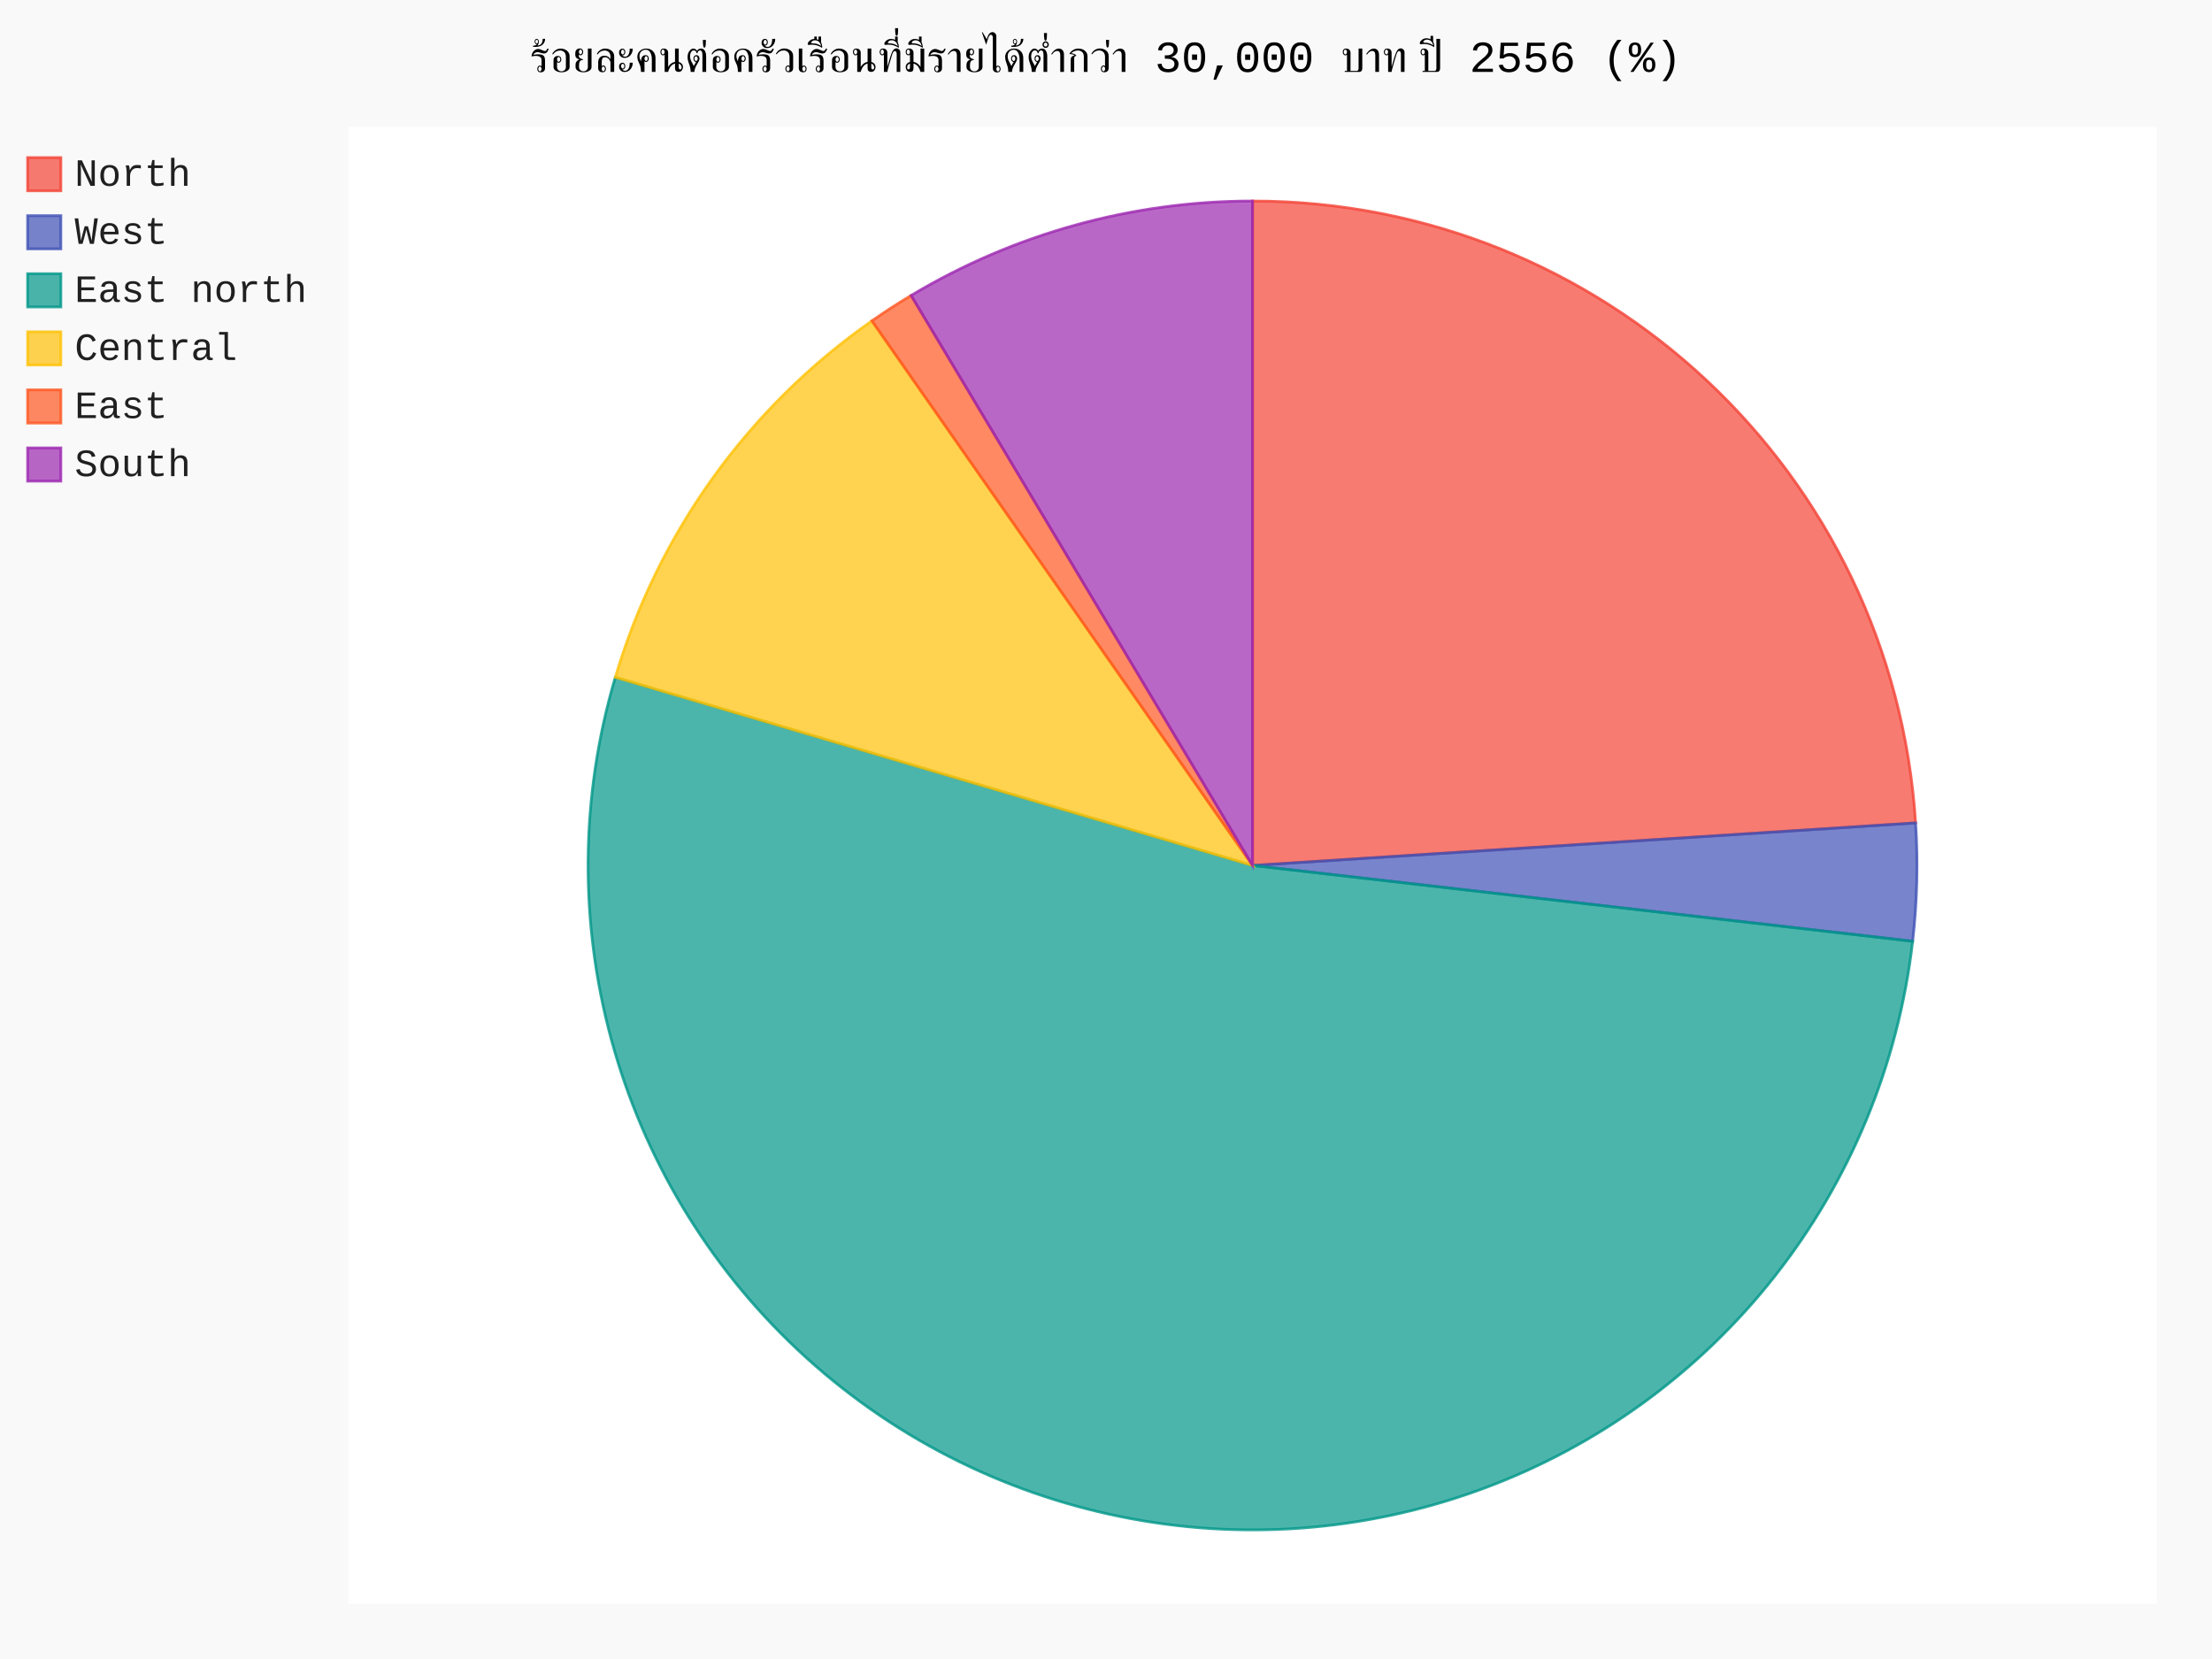
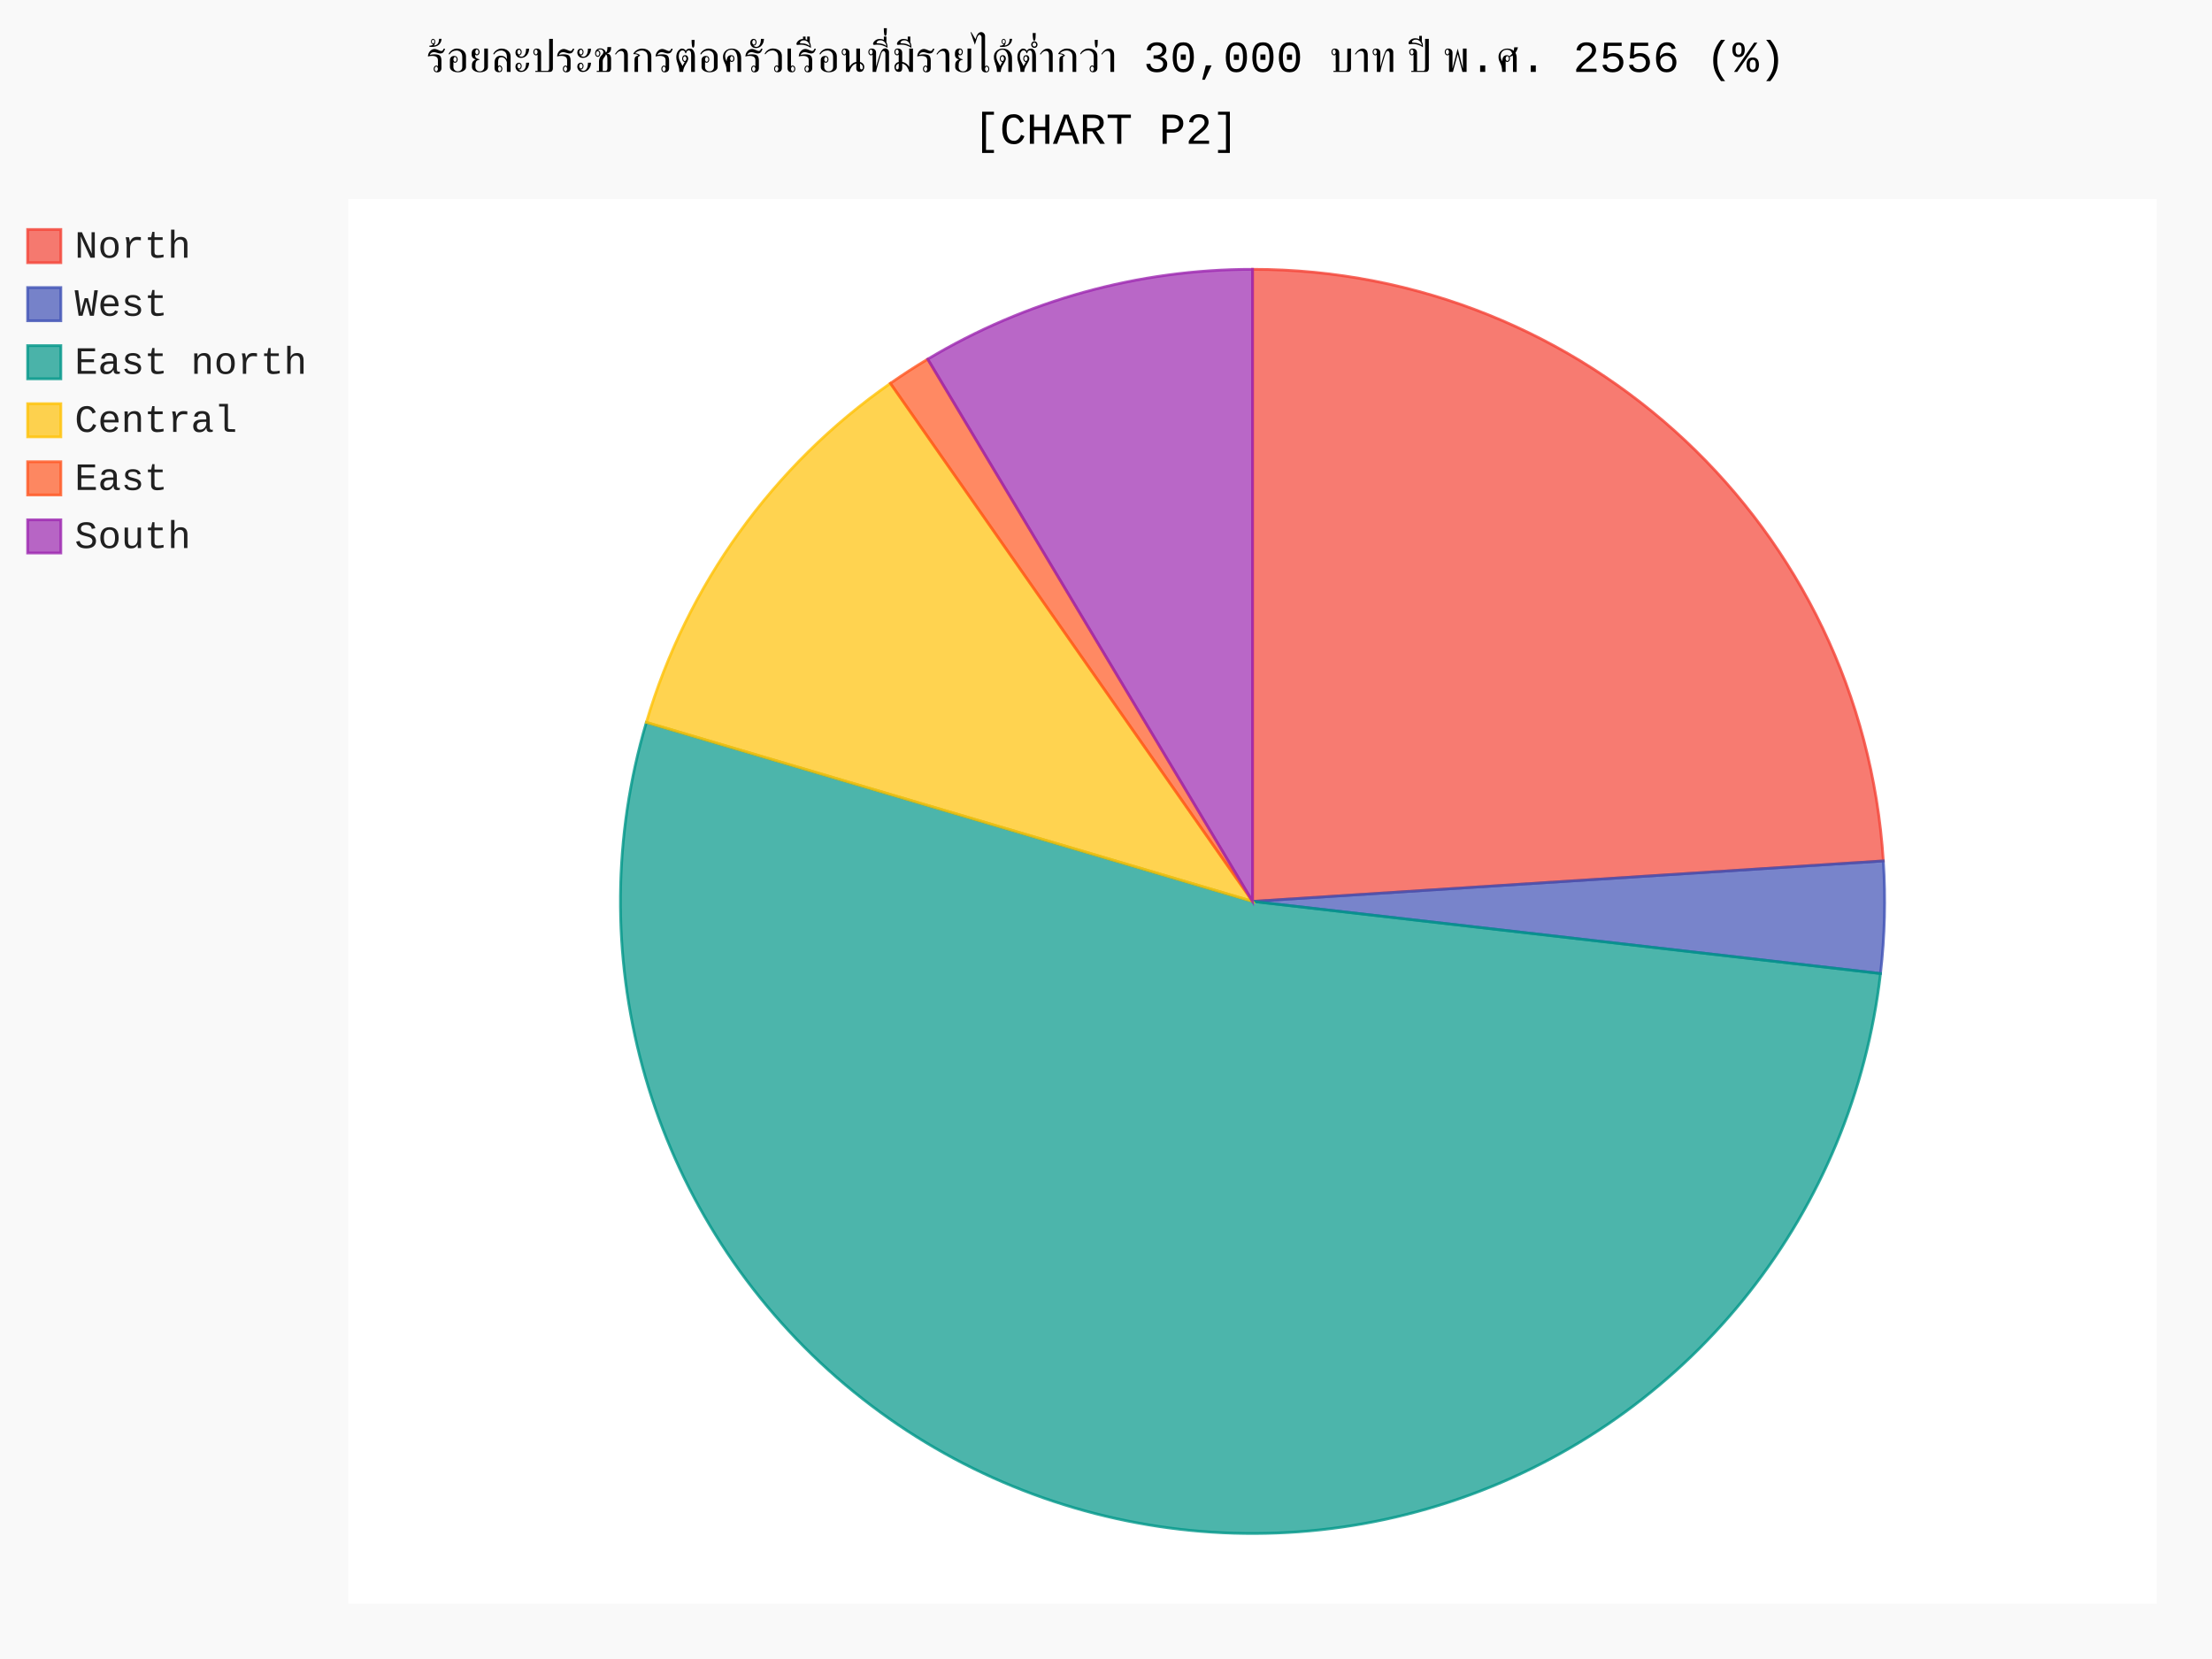
- <svg xmlns="http://www.w3.org/2000/svg" id="chart-3d46488d-c5ff-4a1e-a214-2b67e91581d0" class="pygal-chart" viewBox="0 0 800 600">
+ <svg xmlns="http://www.w3.org/2000/svg" id="chart-1754f1d3-b242-4989-aaed-735208c95c57" class="pygal-chart" viewBox="0 0 800 600">
  <defs>
-     <style type="text/css">#chart-3d46488d-c5ff-4a1e-a214-2b67e91581d0{-webkit-user-select:none;-webkit-font-smoothing:antialiased;font-family:Consolas,"Liberation Mono",Menlo,Courier,monospace}#chart-3d46488d-c5ff-4a1e-a214-2b67e91581d0 .title{font-family:Consolas,"Liberation Mono",Menlo,Courier,monospace;font-size:16px}#chart-3d46488d-c5ff-4a1e-a214-2b67e91581d0 .legends .legend text{font-family:Consolas,"Liberation Mono",Menlo,Courier,monospace;font-size:14px}#chart-3d46488d-c5ff-4a1e-a214-2b67e91581d0 .axis text{font-family:Consolas,"Liberation Mono",Menlo,Courier,monospace;font-size:10px}#chart-3d46488d-c5ff-4a1e-a214-2b67e91581d0 .axis text.major{font-family:Consolas,"Liberation Mono",Menlo,Courier,monospace;font-size:10px}#chart-3d46488d-c5ff-4a1e-a214-2b67e91581d0 .text-overlay text.value{font-family:Consolas,"Liberation Mono",Menlo,Courier,monospace;font-size:16px}#chart-3d46488d-c5ff-4a1e-a214-2b67e91581d0 .text-overlay text.label{font-family:Consolas,"Liberation Mono",Menlo,Courier,monospace;font-size:10px}#chart-3d46488d-c5ff-4a1e-a214-2b67e91581d0 .tooltip{font-family:Consolas,"Liberation Mono",Menlo,Courier,monospace;font-size:14px}#chart-3d46488d-c5ff-4a1e-a214-2b67e91581d0 text.no_data{font-family:Consolas,"Liberation Mono",Menlo,Courier,monospace;font-size:64px}
- #chart-3d46488d-c5ff-4a1e-a214-2b67e91581d0{background-color:rgba(249,249,249,1)}#chart-3d46488d-c5ff-4a1e-a214-2b67e91581d0 path,#chart-3d46488d-c5ff-4a1e-a214-2b67e91581d0 line,#chart-3d46488d-c5ff-4a1e-a214-2b67e91581d0 rect,#chart-3d46488d-c5ff-4a1e-a214-2b67e91581d0 circle{-webkit-transition:150ms;-moz-transition:150ms;transition:150ms}#chart-3d46488d-c5ff-4a1e-a214-2b67e91581d0 .graph &gt; .background{fill:rgba(249,249,249,1)}#chart-3d46488d-c5ff-4a1e-a214-2b67e91581d0 .plot &gt; .background{fill:rgba(255,255,255,1)}#chart-3d46488d-c5ff-4a1e-a214-2b67e91581d0 .graph{fill:rgba(0,0,0,.87)}#chart-3d46488d-c5ff-4a1e-a214-2b67e91581d0 text.no_data{fill:rgba(0,0,0,1)}#chart-3d46488d-c5ff-4a1e-a214-2b67e91581d0 .title{fill:rgba(0,0,0,1)}#chart-3d46488d-c5ff-4a1e-a214-2b67e91581d0 .legends .legend text{fill:rgba(0,0,0,.87)}#chart-3d46488d-c5ff-4a1e-a214-2b67e91581d0 .legends .legend:hover text{fill:rgba(0,0,0,1)}#chart-3d46488d-c5ff-4a1e-a214-2b67e91581d0 .axis .line{stroke:rgba(0,0,0,1)}#chart-3d46488d-c5ff-4a1e-a214-2b67e91581d0 .axis .guide.line{stroke:rgba(0,0,0,.54)}#chart-3d46488d-c5ff-4a1e-a214-2b67e91581d0 .axis .major.line{stroke:rgba(0,0,0,.87)}#chart-3d46488d-c5ff-4a1e-a214-2b67e91581d0 .axis text.major{fill:rgba(0,0,0,1)}#chart-3d46488d-c5ff-4a1e-a214-2b67e91581d0 .axis.y .guides:hover .guide.line,#chart-3d46488d-c5ff-4a1e-a214-2b67e91581d0 .line-graph .axis.x .guides:hover .guide.line,#chart-3d46488d-c5ff-4a1e-a214-2b67e91581d0 .stackedline-graph .axis.x .guides:hover .guide.line,#chart-3d46488d-c5ff-4a1e-a214-2b67e91581d0 .xy-graph .axis.x .guides:hover .guide.line{stroke:rgba(0,0,0,1)}#chart-3d46488d-c5ff-4a1e-a214-2b67e91581d0 .axis .guides:hover text{fill:rgba(0,0,0,1)}#chart-3d46488d-c5ff-4a1e-a214-2b67e91581d0 .reactive{fill-opacity:.7;stroke-opacity:.8}#chart-3d46488d-c5ff-4a1e-a214-2b67e91581d0 .ci{stroke:rgba(0,0,0,.87)}#chart-3d46488d-c5ff-4a1e-a214-2b67e91581d0 .reactive.active,#chart-3d46488d-c5ff-4a1e-a214-2b67e91581d0 .active .reactive{fill-opacity:.8;stroke-opacity:.9;stroke-width:4}#chart-3d46488d-c5ff-4a1e-a214-2b67e91581d0 .ci .reactive.active{stroke-width:1.5}#chart-3d46488d-c5ff-4a1e-a214-2b67e91581d0 .series text{fill:rgba(0,0,0,1)}#chart-3d46488d-c5ff-4a1e-a214-2b67e91581d0 .tooltip rect{fill:rgba(255,255,255,1);stroke:rgba(0,0,0,1);-webkit-transition:opacity 150ms;-moz-transition:opacity 150ms;transition:opacity 150ms}#chart-3d46488d-c5ff-4a1e-a214-2b67e91581d0 .tooltip .label{fill:rgba(0,0,0,.87)}#chart-3d46488d-c5ff-4a1e-a214-2b67e91581d0 .tooltip .label{fill:rgba(0,0,0,.87)}#chart-3d46488d-c5ff-4a1e-a214-2b67e91581d0 .tooltip .legend{font-size:.8em;fill:rgba(0,0,0,.54)}#chart-3d46488d-c5ff-4a1e-a214-2b67e91581d0 .tooltip .x_label{font-size:.6em;fill:rgba(0,0,0,1)}#chart-3d46488d-c5ff-4a1e-a214-2b67e91581d0 .tooltip .xlink{font-size:.5em;text-decoration:underline}#chart-3d46488d-c5ff-4a1e-a214-2b67e91581d0 .tooltip .value{font-size:1.5em}#chart-3d46488d-c5ff-4a1e-a214-2b67e91581d0 .bound{font-size:.5em}#chart-3d46488d-c5ff-4a1e-a214-2b67e91581d0 .max-value{font-size:.75em;fill:rgba(0,0,0,.54)}#chart-3d46488d-c5ff-4a1e-a214-2b67e91581d0 .map-element{fill:rgba(255,255,255,1);stroke:rgba(0,0,0,.54) !important}#chart-3d46488d-c5ff-4a1e-a214-2b67e91581d0 .map-element .reactive{fill-opacity:inherit;stroke-opacity:inherit}#chart-3d46488d-c5ff-4a1e-a214-2b67e91581d0 .color-0,#chart-3d46488d-c5ff-4a1e-a214-2b67e91581d0 .color-0 a:visited{stroke:#F44336;fill:#F44336}#chart-3d46488d-c5ff-4a1e-a214-2b67e91581d0 .color-1,#chart-3d46488d-c5ff-4a1e-a214-2b67e91581d0 .color-1 a:visited{stroke:#3F51B5;fill:#3F51B5}#chart-3d46488d-c5ff-4a1e-a214-2b67e91581d0 .color-2,#chart-3d46488d-c5ff-4a1e-a214-2b67e91581d0 .color-2 a:visited{stroke:#009688;fill:#009688}#chart-3d46488d-c5ff-4a1e-a214-2b67e91581d0 .color-3,#chart-3d46488d-c5ff-4a1e-a214-2b67e91581d0 .color-3 a:visited{stroke:#FFC107;fill:#FFC107}#chart-3d46488d-c5ff-4a1e-a214-2b67e91581d0 .color-4,#chart-3d46488d-c5ff-4a1e-a214-2b67e91581d0 .color-4 a:visited{stroke:#FF5722;fill:#FF5722}#chart-3d46488d-c5ff-4a1e-a214-2b67e91581d0 .color-5,#chart-3d46488d-c5ff-4a1e-a214-2b67e91581d0 .color-5 a:visited{stroke:#9C27B0;fill:#9C27B0}#chart-3d46488d-c5ff-4a1e-a214-2b67e91581d0 .text-overlay .color-0 text{fill:black}#chart-3d46488d-c5ff-4a1e-a214-2b67e91581d0 .text-overlay .color-1 text{fill:black}#chart-3d46488d-c5ff-4a1e-a214-2b67e91581d0 .text-overlay .color-2 text{fill:black}#chart-3d46488d-c5ff-4a1e-a214-2b67e91581d0 .text-overlay .color-3 text{fill:black}#chart-3d46488d-c5ff-4a1e-a214-2b67e91581d0 .text-overlay .color-4 text{fill:black}#chart-3d46488d-c5ff-4a1e-a214-2b67e91581d0 .text-overlay .color-5 text{fill:black}
- #chart-3d46488d-c5ff-4a1e-a214-2b67e91581d0 text.no_data{text-anchor:middle}#chart-3d46488d-c5ff-4a1e-a214-2b67e91581d0 .guide.line{fill:none}#chart-3d46488d-c5ff-4a1e-a214-2b67e91581d0 .centered{text-anchor:middle}#chart-3d46488d-c5ff-4a1e-a214-2b67e91581d0 .title{text-anchor:middle}#chart-3d46488d-c5ff-4a1e-a214-2b67e91581d0 .legends .legend text{fill-opacity:1}#chart-3d46488d-c5ff-4a1e-a214-2b67e91581d0 .axis.x text{text-anchor:middle}#chart-3d46488d-c5ff-4a1e-a214-2b67e91581d0 .axis.x:not(.web) text[transform]{text-anchor:start}#chart-3d46488d-c5ff-4a1e-a214-2b67e91581d0 .axis.x:not(.web) text[transform].backwards{text-anchor:end}#chart-3d46488d-c5ff-4a1e-a214-2b67e91581d0 .axis.y text{text-anchor:end}#chart-3d46488d-c5ff-4a1e-a214-2b67e91581d0 .axis.y text[transform].backwards{text-anchor:start}#chart-3d46488d-c5ff-4a1e-a214-2b67e91581d0 .axis.y2 text{text-anchor:start}#chart-3d46488d-c5ff-4a1e-a214-2b67e91581d0 .axis.y2 text[transform].backwards{text-anchor:end}#chart-3d46488d-c5ff-4a1e-a214-2b67e91581d0 .axis .guide.line{stroke-dasharray:4,4}#chart-3d46488d-c5ff-4a1e-a214-2b67e91581d0 .axis .major.guide.line{stroke-dasharray:6,6}#chart-3d46488d-c5ff-4a1e-a214-2b67e91581d0 .horizontal .axis.y .guide.line,#chart-3d46488d-c5ff-4a1e-a214-2b67e91581d0 .horizontal .axis.y2 .guide.line,#chart-3d46488d-c5ff-4a1e-a214-2b67e91581d0 .vertical .axis.x .guide.line{opacity:0}#chart-3d46488d-c5ff-4a1e-a214-2b67e91581d0 .horizontal .axis.always_show .guide.line,#chart-3d46488d-c5ff-4a1e-a214-2b67e91581d0 .vertical .axis.always_show .guide.line{opacity:1 !important}#chart-3d46488d-c5ff-4a1e-a214-2b67e91581d0 .axis.y .guides:hover .guide.line,#chart-3d46488d-c5ff-4a1e-a214-2b67e91581d0 .axis.y2 .guides:hover .guide.line,#chart-3d46488d-c5ff-4a1e-a214-2b67e91581d0 .axis.x .guides:hover .guide.line{opacity:1}#chart-3d46488d-c5ff-4a1e-a214-2b67e91581d0 .axis .guides:hover text{opacity:1}#chart-3d46488d-c5ff-4a1e-a214-2b67e91581d0 .nofill{fill:none}#chart-3d46488d-c5ff-4a1e-a214-2b67e91581d0 .subtle-fill{fill-opacity:.2}#chart-3d46488d-c5ff-4a1e-a214-2b67e91581d0 .dot{stroke-width:1px;fill-opacity:1}#chart-3d46488d-c5ff-4a1e-a214-2b67e91581d0 .dot.active{stroke-width:5px}#chart-3d46488d-c5ff-4a1e-a214-2b67e91581d0 .dot.negative{fill:transparent}#chart-3d46488d-c5ff-4a1e-a214-2b67e91581d0 text,#chart-3d46488d-c5ff-4a1e-a214-2b67e91581d0 tspan{stroke:none !important}#chart-3d46488d-c5ff-4a1e-a214-2b67e91581d0 .series text.active{opacity:1}#chart-3d46488d-c5ff-4a1e-a214-2b67e91581d0 .tooltip rect{fill-opacity:.95;stroke-width:.5}#chart-3d46488d-c5ff-4a1e-a214-2b67e91581d0 .tooltip text{fill-opacity:1}#chart-3d46488d-c5ff-4a1e-a214-2b67e91581d0 .showable{visibility:hidden}#chart-3d46488d-c5ff-4a1e-a214-2b67e91581d0 .showable.shown{visibility:visible}#chart-3d46488d-c5ff-4a1e-a214-2b67e91581d0 .gauge-background{fill:rgba(229,229,229,1);stroke:none}#chart-3d46488d-c5ff-4a1e-a214-2b67e91581d0 .bg-lines{stroke:rgba(249,249,249,1);stroke-width:2px}</style>
+     <style type="text/css">#chart-1754f1d3-b242-4989-aaed-735208c95c57{-webkit-user-select:none;-webkit-font-smoothing:antialiased;font-family:Consolas,"Liberation Mono",Menlo,Courier,monospace}#chart-1754f1d3-b242-4989-aaed-735208c95c57 .title{font-family:Consolas,"Liberation Mono",Menlo,Courier,monospace;font-size:16px}#chart-1754f1d3-b242-4989-aaed-735208c95c57 .legends .legend text{font-family:Consolas,"Liberation Mono",Menlo,Courier,monospace;font-size:14px}#chart-1754f1d3-b242-4989-aaed-735208c95c57 .axis text{font-family:Consolas,"Liberation Mono",Menlo,Courier,monospace;font-size:10px}#chart-1754f1d3-b242-4989-aaed-735208c95c57 .axis text.major{font-family:Consolas,"Liberation Mono",Menlo,Courier,monospace;font-size:10px}#chart-1754f1d3-b242-4989-aaed-735208c95c57 .text-overlay text.value{font-family:Consolas,"Liberation Mono",Menlo,Courier,monospace;font-size:16px}#chart-1754f1d3-b242-4989-aaed-735208c95c57 .text-overlay text.label{font-family:Consolas,"Liberation Mono",Menlo,Courier,monospace;font-size:10px}#chart-1754f1d3-b242-4989-aaed-735208c95c57 .tooltip{font-family:Consolas,"Liberation Mono",Menlo,Courier,monospace;font-size:14px}#chart-1754f1d3-b242-4989-aaed-735208c95c57 text.no_data{font-family:Consolas,"Liberation Mono",Menlo,Courier,monospace;font-size:64px}
+ #chart-1754f1d3-b242-4989-aaed-735208c95c57{background-color:rgba(249,249,249,1)}#chart-1754f1d3-b242-4989-aaed-735208c95c57 path,#chart-1754f1d3-b242-4989-aaed-735208c95c57 line,#chart-1754f1d3-b242-4989-aaed-735208c95c57 rect,#chart-1754f1d3-b242-4989-aaed-735208c95c57 circle{-webkit-transition:150ms;-moz-transition:150ms;transition:150ms}#chart-1754f1d3-b242-4989-aaed-735208c95c57 .graph &gt; .background{fill:rgba(249,249,249,1)}#chart-1754f1d3-b242-4989-aaed-735208c95c57 .plot &gt; .background{fill:rgba(255,255,255,1)}#chart-1754f1d3-b242-4989-aaed-735208c95c57 .graph{fill:rgba(0,0,0,.87)}#chart-1754f1d3-b242-4989-aaed-735208c95c57 text.no_data{fill:rgba(0,0,0,1)}#chart-1754f1d3-b242-4989-aaed-735208c95c57 .title{fill:rgba(0,0,0,1)}#chart-1754f1d3-b242-4989-aaed-735208c95c57 .legends .legend text{fill:rgba(0,0,0,.87)}#chart-1754f1d3-b242-4989-aaed-735208c95c57 .legends .legend:hover text{fill:rgba(0,0,0,1)}#chart-1754f1d3-b242-4989-aaed-735208c95c57 .axis .line{stroke:rgba(0,0,0,1)}#chart-1754f1d3-b242-4989-aaed-735208c95c57 .axis .guide.line{stroke:rgba(0,0,0,.54)}#chart-1754f1d3-b242-4989-aaed-735208c95c57 .axis .major.line{stroke:rgba(0,0,0,.87)}#chart-1754f1d3-b242-4989-aaed-735208c95c57 .axis text.major{fill:rgba(0,0,0,1)}#chart-1754f1d3-b242-4989-aaed-735208c95c57 .axis.y .guides:hover .guide.line,#chart-1754f1d3-b242-4989-aaed-735208c95c57 .line-graph .axis.x .guides:hover .guide.line,#chart-1754f1d3-b242-4989-aaed-735208c95c57 .stackedline-graph .axis.x .guides:hover .guide.line,#chart-1754f1d3-b242-4989-aaed-735208c95c57 .xy-graph .axis.x .guides:hover .guide.line{stroke:rgba(0,0,0,1)}#chart-1754f1d3-b242-4989-aaed-735208c95c57 .axis .guides:hover text{fill:rgba(0,0,0,1)}#chart-1754f1d3-b242-4989-aaed-735208c95c57 .reactive{fill-opacity:.7;stroke-opacity:.8}#chart-1754f1d3-b242-4989-aaed-735208c95c57 .ci{stroke:rgba(0,0,0,.87)}#chart-1754f1d3-b242-4989-aaed-735208c95c57 .reactive.active,#chart-1754f1d3-b242-4989-aaed-735208c95c57 .active .reactive{fill-opacity:.8;stroke-opacity:.9;stroke-width:4}#chart-1754f1d3-b242-4989-aaed-735208c95c57 .ci .reactive.active{stroke-width:1.5}#chart-1754f1d3-b242-4989-aaed-735208c95c57 .series text{fill:rgba(0,0,0,1)}#chart-1754f1d3-b242-4989-aaed-735208c95c57 .tooltip rect{fill:rgba(255,255,255,1);stroke:rgba(0,0,0,1);-webkit-transition:opacity 150ms;-moz-transition:opacity 150ms;transition:opacity 150ms}#chart-1754f1d3-b242-4989-aaed-735208c95c57 .tooltip .label{fill:rgba(0,0,0,.87)}#chart-1754f1d3-b242-4989-aaed-735208c95c57 .tooltip .label{fill:rgba(0,0,0,.87)}#chart-1754f1d3-b242-4989-aaed-735208c95c57 .tooltip .legend{font-size:.8em;fill:rgba(0,0,0,.54)}#chart-1754f1d3-b242-4989-aaed-735208c95c57 .tooltip .x_label{font-size:.6em;fill:rgba(0,0,0,1)}#chart-1754f1d3-b242-4989-aaed-735208c95c57 .tooltip .xlink{font-size:.5em;text-decoration:underline}#chart-1754f1d3-b242-4989-aaed-735208c95c57 .tooltip .value{font-size:1.5em}#chart-1754f1d3-b242-4989-aaed-735208c95c57 .bound{font-size:.5em}#chart-1754f1d3-b242-4989-aaed-735208c95c57 .max-value{font-size:.75em;fill:rgba(0,0,0,.54)}#chart-1754f1d3-b242-4989-aaed-735208c95c57 .map-element{fill:rgba(255,255,255,1);stroke:rgba(0,0,0,.54) !important}#chart-1754f1d3-b242-4989-aaed-735208c95c57 .map-element .reactive{fill-opacity:inherit;stroke-opacity:inherit}#chart-1754f1d3-b242-4989-aaed-735208c95c57 .color-0,#chart-1754f1d3-b242-4989-aaed-735208c95c57 .color-0 a:visited{stroke:#F44336;fill:#F44336}#chart-1754f1d3-b242-4989-aaed-735208c95c57 .color-1,#chart-1754f1d3-b242-4989-aaed-735208c95c57 .color-1 a:visited{stroke:#3F51B5;fill:#3F51B5}#chart-1754f1d3-b242-4989-aaed-735208c95c57 .color-2,#chart-1754f1d3-b242-4989-aaed-735208c95c57 .color-2 a:visited{stroke:#009688;fill:#009688}#chart-1754f1d3-b242-4989-aaed-735208c95c57 .color-3,#chart-1754f1d3-b242-4989-aaed-735208c95c57 .color-3 a:visited{stroke:#FFC107;fill:#FFC107}#chart-1754f1d3-b242-4989-aaed-735208c95c57 .color-4,#chart-1754f1d3-b242-4989-aaed-735208c95c57 .color-4 a:visited{stroke:#FF5722;fill:#FF5722}#chart-1754f1d3-b242-4989-aaed-735208c95c57 .color-5,#chart-1754f1d3-b242-4989-aaed-735208c95c57 .color-5 a:visited{stroke:#9C27B0;fill:#9C27B0}#chart-1754f1d3-b242-4989-aaed-735208c95c57 .text-overlay .color-0 text{fill:black}#chart-1754f1d3-b242-4989-aaed-735208c95c57 .text-overlay .color-1 text{fill:black}#chart-1754f1d3-b242-4989-aaed-735208c95c57 .text-overlay .color-2 text{fill:black}#chart-1754f1d3-b242-4989-aaed-735208c95c57 .text-overlay .color-3 text{fill:black}#chart-1754f1d3-b242-4989-aaed-735208c95c57 .text-overlay .color-4 text{fill:black}#chart-1754f1d3-b242-4989-aaed-735208c95c57 .text-overlay .color-5 text{fill:black}
+ #chart-1754f1d3-b242-4989-aaed-735208c95c57 text.no_data{text-anchor:middle}#chart-1754f1d3-b242-4989-aaed-735208c95c57 .guide.line{fill:none}#chart-1754f1d3-b242-4989-aaed-735208c95c57 .centered{text-anchor:middle}#chart-1754f1d3-b242-4989-aaed-735208c95c57 .title{text-anchor:middle}#chart-1754f1d3-b242-4989-aaed-735208c95c57 .legends .legend text{fill-opacity:1}#chart-1754f1d3-b242-4989-aaed-735208c95c57 .axis.x text{text-anchor:middle}#chart-1754f1d3-b242-4989-aaed-735208c95c57 .axis.x:not(.web) text[transform]{text-anchor:start}#chart-1754f1d3-b242-4989-aaed-735208c95c57 .axis.x:not(.web) text[transform].backwards{text-anchor:end}#chart-1754f1d3-b242-4989-aaed-735208c95c57 .axis.y text{text-anchor:end}#chart-1754f1d3-b242-4989-aaed-735208c95c57 .axis.y text[transform].backwards{text-anchor:start}#chart-1754f1d3-b242-4989-aaed-735208c95c57 .axis.y2 text{text-anchor:start}#chart-1754f1d3-b242-4989-aaed-735208c95c57 .axis.y2 text[transform].backwards{text-anchor:end}#chart-1754f1d3-b242-4989-aaed-735208c95c57 .axis .guide.line{stroke-dasharray:4,4}#chart-1754f1d3-b242-4989-aaed-735208c95c57 .axis .major.guide.line{stroke-dasharray:6,6}#chart-1754f1d3-b242-4989-aaed-735208c95c57 .horizontal .axis.y .guide.line,#chart-1754f1d3-b242-4989-aaed-735208c95c57 .horizontal .axis.y2 .guide.line,#chart-1754f1d3-b242-4989-aaed-735208c95c57 .vertical .axis.x .guide.line{opacity:0}#chart-1754f1d3-b242-4989-aaed-735208c95c57 .horizontal .axis.always_show .guide.line,#chart-1754f1d3-b242-4989-aaed-735208c95c57 .vertical .axis.always_show .guide.line{opacity:1 !important}#chart-1754f1d3-b242-4989-aaed-735208c95c57 .axis.y .guides:hover .guide.line,#chart-1754f1d3-b242-4989-aaed-735208c95c57 .axis.y2 .guides:hover .guide.line,#chart-1754f1d3-b242-4989-aaed-735208c95c57 .axis.x .guides:hover .guide.line{opacity:1}#chart-1754f1d3-b242-4989-aaed-735208c95c57 .axis .guides:hover text{opacity:1}#chart-1754f1d3-b242-4989-aaed-735208c95c57 .nofill{fill:none}#chart-1754f1d3-b242-4989-aaed-735208c95c57 .subtle-fill{fill-opacity:.2}#chart-1754f1d3-b242-4989-aaed-735208c95c57 .dot{stroke-width:1px;fill-opacity:1}#chart-1754f1d3-b242-4989-aaed-735208c95c57 .dot.active{stroke-width:5px}#chart-1754f1d3-b242-4989-aaed-735208c95c57 .dot.negative{fill:transparent}#chart-1754f1d3-b242-4989-aaed-735208c95c57 text,#chart-1754f1d3-b242-4989-aaed-735208c95c57 tspan{stroke:none !important}#chart-1754f1d3-b242-4989-aaed-735208c95c57 .series text.active{opacity:1}#chart-1754f1d3-b242-4989-aaed-735208c95c57 .tooltip rect{fill-opacity:.95;stroke-width:.5}#chart-1754f1d3-b242-4989-aaed-735208c95c57 .tooltip text{fill-opacity:1}#chart-1754f1d3-b242-4989-aaed-735208c95c57 .showable{visibility:hidden}#chart-1754f1d3-b242-4989-aaed-735208c95c57 .showable.shown{visibility:visible}#chart-1754f1d3-b242-4989-aaed-735208c95c57 .gauge-background{fill:rgba(229,229,229,1);stroke:none}#chart-1754f1d3-b242-4989-aaed-735208c95c57 .bg-lines{stroke:rgba(249,249,249,1);stroke-width:2px}</style>
  </defs>
  <g class="graph pie-graph vertical">
    <rect class="background" height="600" width="800" x="0" y="0" />
-     <g class="plot" transform="translate(126, 46)">
-       <rect class="background" height="534" width="654.0" x="0" y="0" />
+     <g class="plot" transform="translate(126, 72)">
+       <rect class="background" height="508" width="654.0" x="0" y="0" />
      <g class="series serie-0 color-0">
        <g class="slices">
          <g class="slice">
-             <path class="slice reactive tooltip-trigger" d="M327 26.7 A240.3 240.3 0 0 1 566.807 251.61 L327 267 A0 0 0 0 0 327 267 z" />
+             <path class="slice reactive tooltip-trigger" d="M327 25.4 A228.6 228.6 0 0 1 555.131 239.359 L327 254 A0 0 0 0 0 327 254 z" />
          </g>
        </g>
      </g>
      <g class="series serie-1 color-1">
        <g class="slices">
          <g class="slice">
-             <path class="slice reactive tooltip-trigger" d="M566.807 251.61 A240.3 240.3 0 0 1 565.731 294.419 L327 267 A0 0 0 0 0 327 267 z" />
+             <path class="slice reactive tooltip-trigger" d="M555.131 239.359 A228.6 228.6 0 0 1 554.107 280.084 L327 254 A0 0 0 0 0 327 254 z" />
          </g>
        </g>
      </g>
      <g class="series serie-2 color-2">
        <g class="slices">
          <g class="slice">
-             <path class="slice reactive tooltip-trigger" d="M565.731 294.419 A240.3 240.3 0 1 1 96.539 198.944 L327 267 A0 0 0 1 0 327 267 z" />
+             <path class="slice reactive tooltip-trigger" d="M554.107 280.084 A228.6 228.6 0 1 1 107.759 189.258 L327 254 A0 0 0 1 0 327 254 z" />
          </g>
        </g>
      </g>
      <g class="series serie-3 color-3">
        <g class="slices">
          <g class="slice">
-             <path class="slice reactive tooltip-trigger" d="M96.539 198.944 A240.3 240.3 0 0 1 189.321 70.052 L327 267 A0 0 0 0 0 327 267 z" />
+             <path class="slice reactive tooltip-trigger" d="M107.759 189.258 A228.6 228.6 0 0 1 196.024 66.641 L327 254 A0 0 0 0 0 327 254 z" />
          </g>
        </g>
      </g>
      <g class="series serie-4 color-4">
        <g class="slices">
          <g class="slice">
-             <path class="slice reactive tooltip-trigger" d="M189.321 70.052 A240.3 240.3 0 0 1 203.51 60.859 L327 267 A0 0 0 0 0 327 267 z" />
+             <path class="slice reactive tooltip-trigger" d="M196.024 66.641 A228.6 228.6 0 0 1 209.522 57.896 L327 254 A0 0 0 0 0 327 254 z" />
          </g>
        </g>
      </g>
      <g class="series serie-5 color-5">
        <g class="slices">
          <g class="slice">
-             <path class="slice reactive tooltip-trigger" d="M203.51 60.859 A240.3 240.3 0 0 1 327 26.7 L327 267 A0 0 0 0 0 327 267 z" />
+             <path class="slice reactive tooltip-trigger" d="M209.522 57.896 A228.6 228.6 0 0 1 327 25.4 L327 254 A0 0 0 0 0 327 254 z" />
          </g>
        </g>
      </g>
    </g>
    <g class="titles">
-       <text class="title plot_title" x="400.0" y="26">ร้อยละคนต่อครัวเรือนที่มีรายได้ต่ำกว่า 30,000 บาท ปี 2556 (%)</text>
+       <text class="title plot_title" x="400.0" y="26">ร้อยละประชากรต่อครัวเรือนที่มีรายได้ต่ำกว่า 30,000 บาท ปี พ.ศ. 2556 (%)</text>
+       <text class="title plot_title" x="400.0" y="52">[CHART P2]</text>
    </g>
-     <g class="plot overlay" transform="translate(126, 46)">
+     <g class="plot overlay" transform="translate(126, 72)">
      <g class="series serie-0 color-0" />
      <g class="series serie-1 color-1" />
      <g class="series serie-2 color-2" />
      <g class="series serie-3 color-3" />
      <g class="series serie-4 color-4" />
      <g class="series serie-5 color-5" />
    </g>
-     <g class="plot text-overlay" transform="translate(126, 46)">
+     <g class="plot text-overlay" transform="translate(126, 72)">
      <g class="series serie-0 color-0" />
      <g class="series serie-1 color-1" />
      <g class="series serie-2 color-2" />
      <g class="series serie-3 color-3" />
      <g class="series serie-4 color-4" />
      <g class="series serie-5 color-5" />
    </g>
-     <g class="plot tooltip-overlay" transform="translate(126, 46)">
+     <g class="plot tooltip-overlay" transform="translate(126, 72)">
      <g class="tooltip" style="opacity: 0" transform="translate(0 0)">
        <rect class="tooltip-box" height="0" rx="0" ry="0" width="0" />
        <g class="text" />
      </g>
    </g>
-     <g class="legends" transform="translate(10, 56)">
+     <g class="legends" transform="translate(10, 82)">
      <g class="legend reactive activate-serie" id="activate-serie-0">
        <rect class="color-0 reactive" height="12" width="12" x="0.0" y="1.0" />
        <text x="17.0" y="11.2">North</text>
      </g>
      <g class="legend reactive activate-serie" id="activate-serie-1">
        <rect class="color-1 reactive" height="12" width="12" x="0.0" y="22.0" />
        <text x="17.0" y="32.2">West</text>
      </g>
      <g class="legend reactive activate-serie" id="activate-serie-2">
        <rect class="color-2 reactive" height="12" width="12" x="0.0" y="43.0" />
        <text x="17.0" y="53.2">East north</text>
      </g>
      <g class="legend reactive activate-serie" id="activate-serie-3">
        <rect class="color-3 reactive" height="12" width="12" x="0.0" y="64.0" />
        <text x="17.0" y="74.2">Central</text>
      </g>
      <g class="legend reactive activate-serie" id="activate-serie-4">
        <rect class="color-4 reactive" height="12" width="12" x="0.0" y="85.0" />
        <text x="17.0" y="95.2">East</text>
      </g>
      <g class="legend reactive activate-serie" id="activate-serie-5">
        <rect class="color-5 reactive" height="12" width="12" x="0.0" y="106.0" />
        <text x="17.0" y="116.2">South</text>
      </g>
    </g>
-     <g class="legends" transform="translate(790, 56)" />
+     <g class="legends" transform="translate(790, 82)" />
  </g>
</svg>
